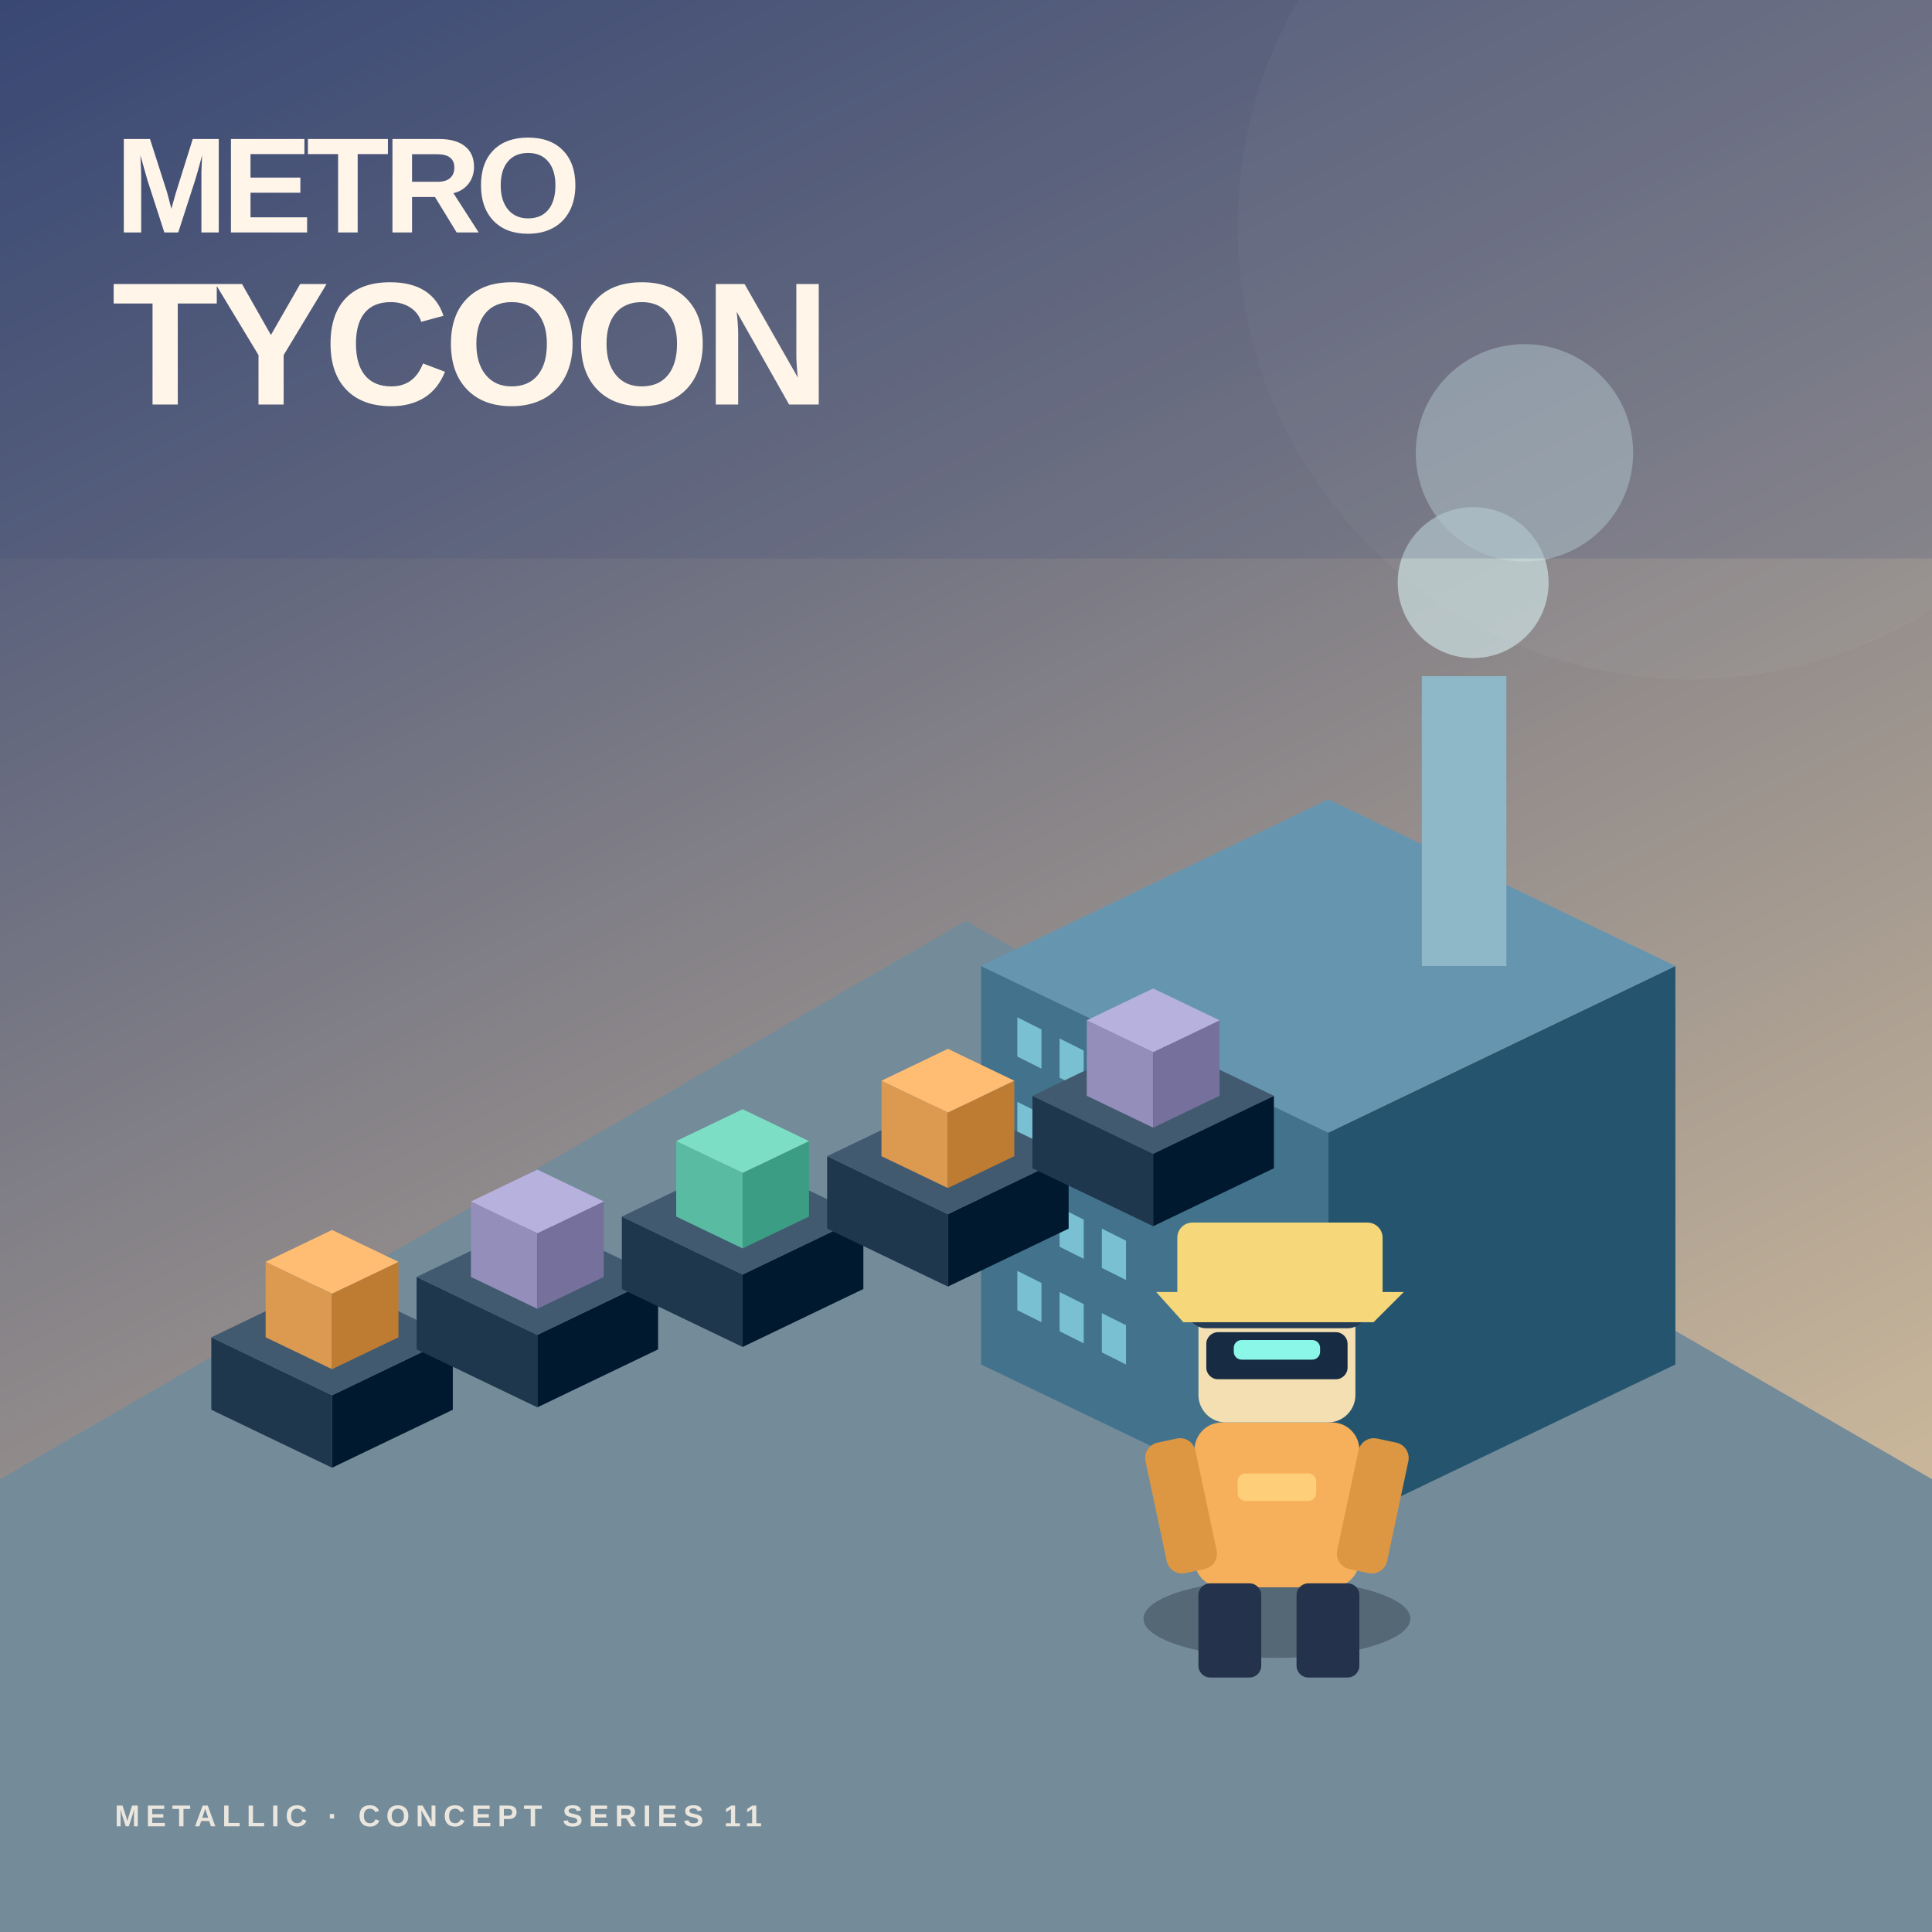
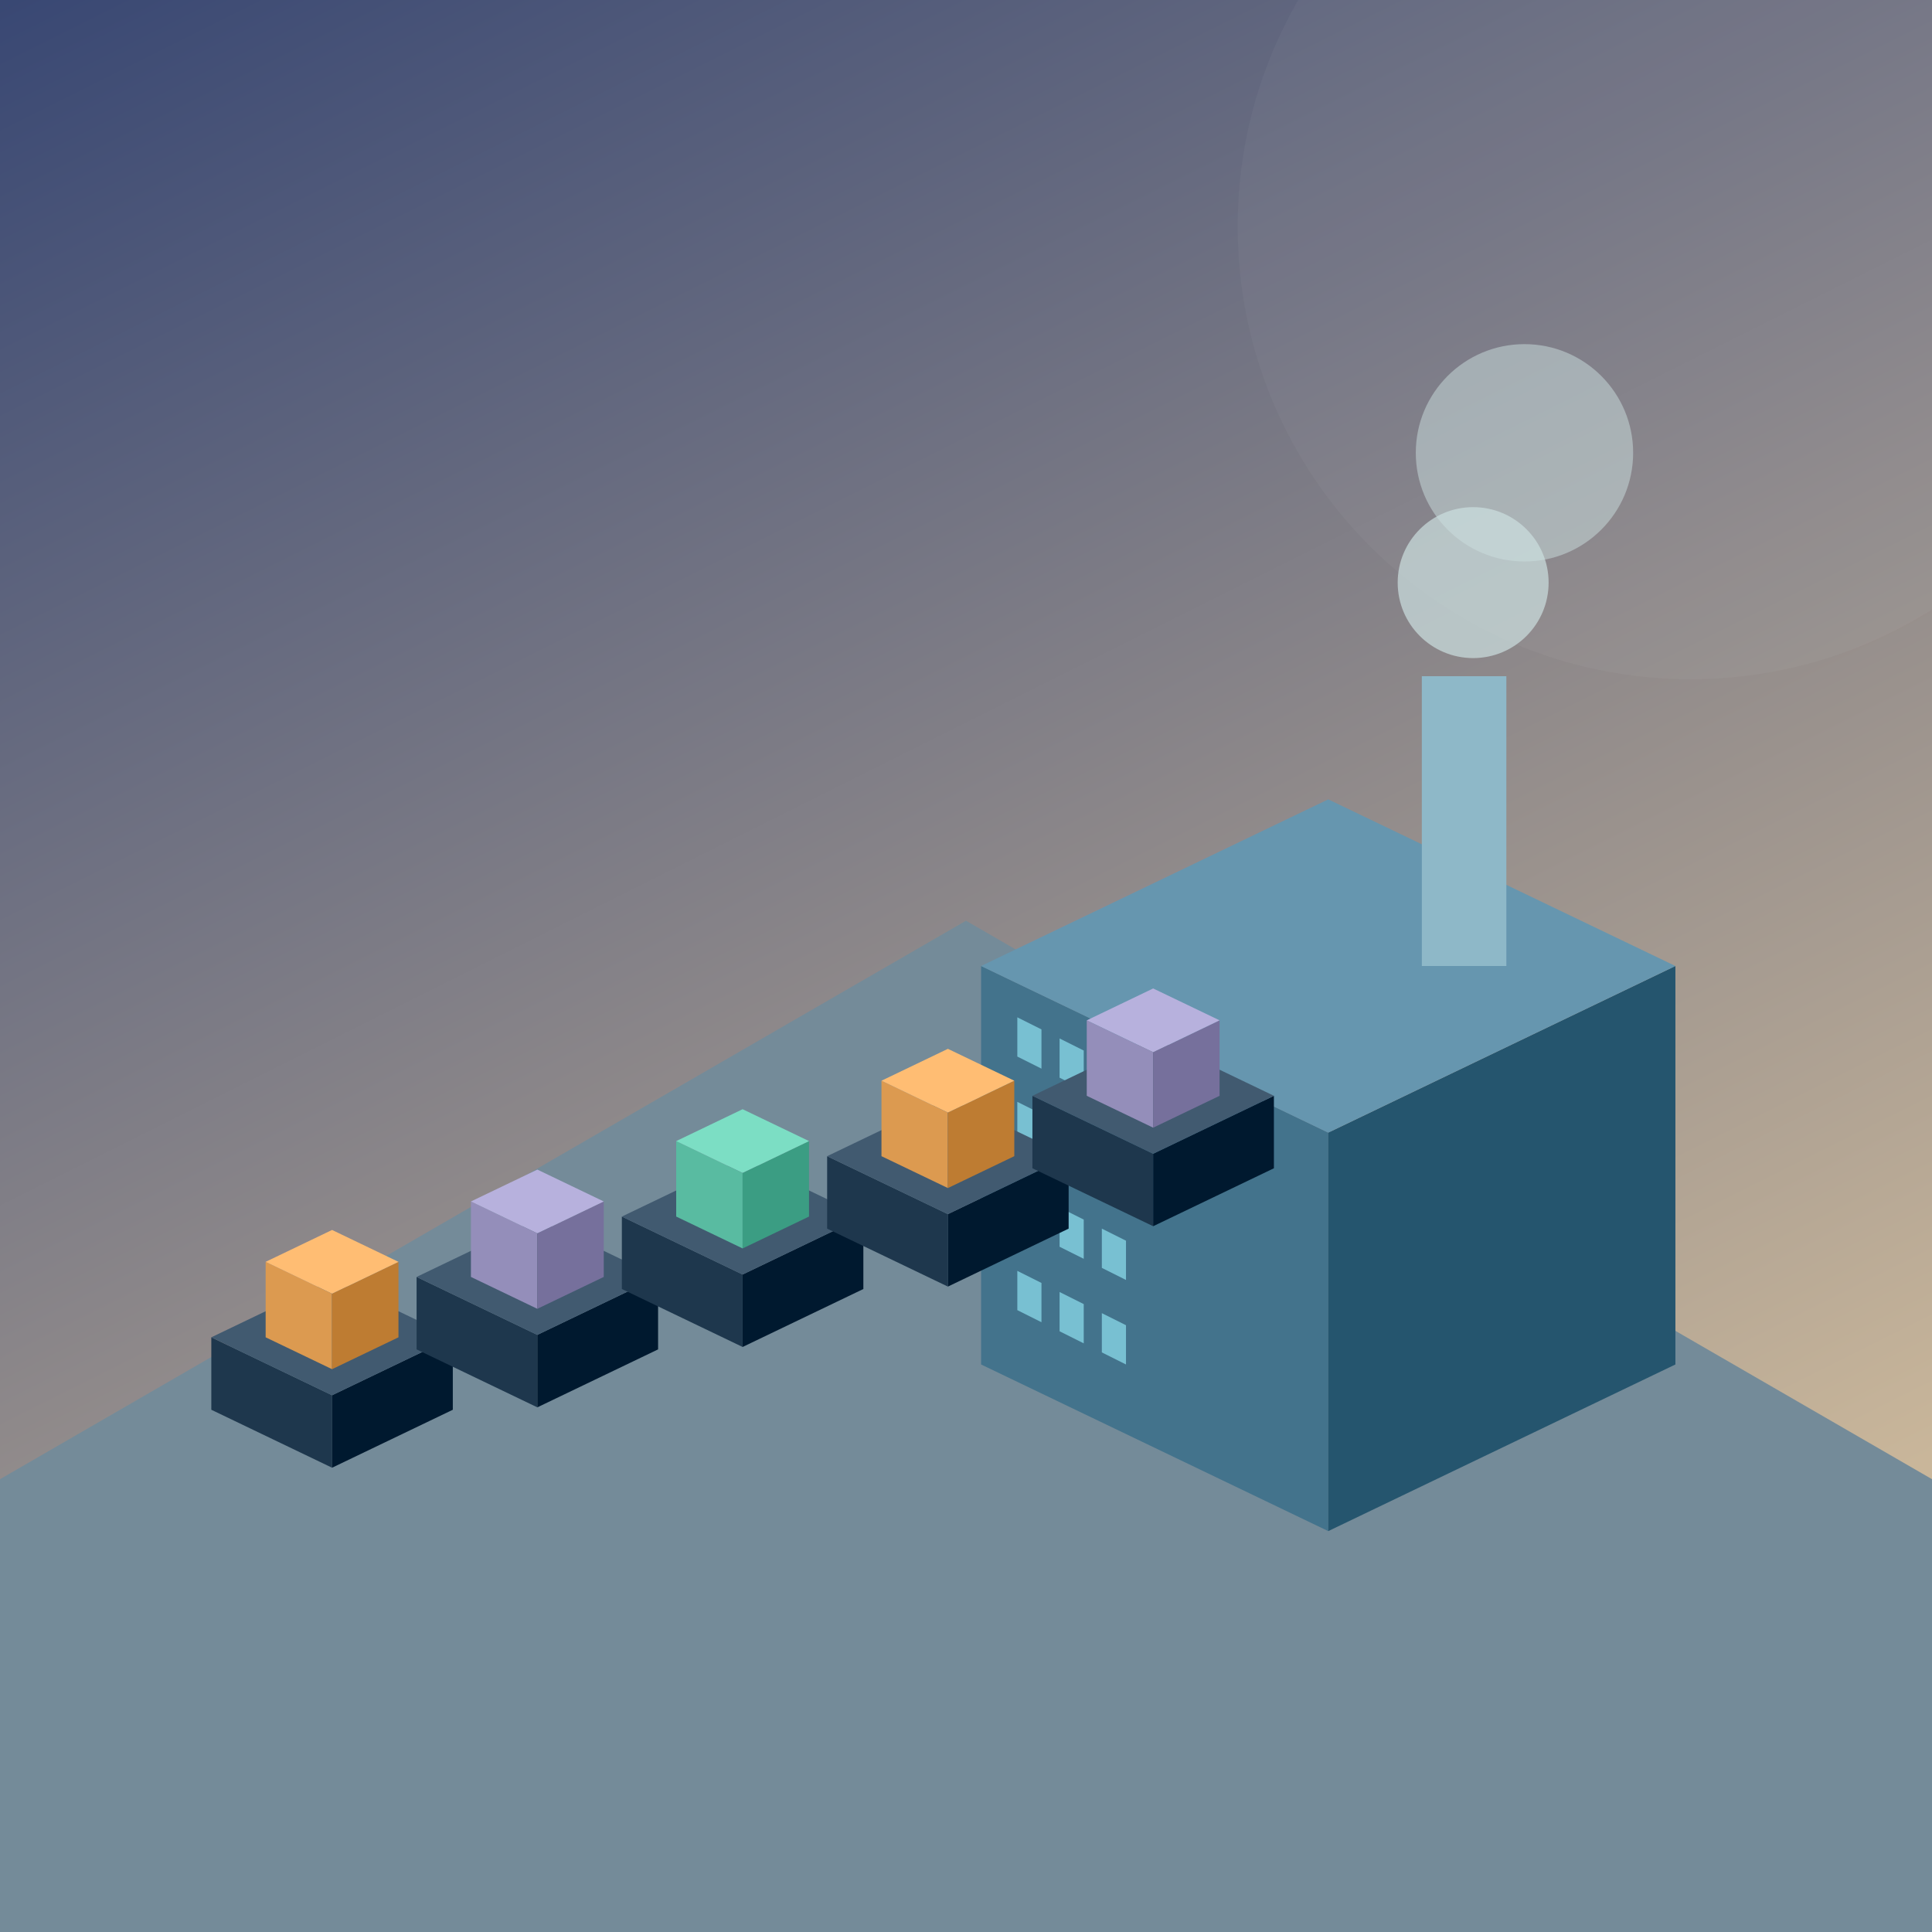
<svg xmlns="http://www.w3.org/2000/svg" viewBox="0 0 640 640" width="640" height="640">
  <defs>
    <linearGradient id="sky" x2=".5" y2="1">
      <stop stop-color="#384773" />
      <stop offset="1" stop-color="#c9b69a" />
    </linearGradient>
    <radialGradient id="portal">
      <stop stop-color="#ffd1fb" />
      <stop offset=".5" stop-color="#b08cf7" />
      <stop offset="1" stop-color="#6052b1" />
    </radialGradient>
  </defs>
  <rect width="640" height="640" fill="url(#sky)" />
  <circle cx="560" cy="75" r="150" fill="#ffffff" opacity=".035" />
  <polygon points="0,490 320,305 640,490 640,640 0,640" fill="#748b99" />
  <polygon points="325,320 440,375.2 440,507.2 325,452" fill="#43738c" />
  <polygon points="440,375.2 555,320 555,452 440,507.2" fill="#25556e" />
  <polygon points="440,264.8 555,320 440,375.2 325,320" fill="#6696af" />
  <polygon points="337,337 345,341 345,354 337,350" fill="#8ee1ef" opacity=".7" />
  <polygon points="351,344 359,348 359,361 351,357" fill="#8ee1ef" opacity=".7" />
  <polygon points="365,351 373,355 373,368 365,364" fill="#8ee1ef" opacity=".7" />
  <polygon points="337,365 345,369 345,382 337,378" fill="#8ee1ef" opacity=".7" />
  <polygon points="351,372 359,376 359,389 351,385" fill="#8ee1ef" opacity=".7" />
  <polygon points="365,379 373,383 373,396 365,392" fill="#8ee1ef" opacity=".7" />
  <polygon points="337,393 345,397 345,410 337,406" fill="#8ee1ef" opacity=".7" />
  <polygon points="351,400 359,404 359,417 351,413" fill="#8ee1ef" opacity=".7" />
  <polygon points="365,407 373,411 373,424 365,420" fill="#8ee1ef" opacity=".7" />
  <polygon points="337,421 345,425 345,438 337,434" fill="#8ee1ef" opacity=".7" />
  <polygon points="351,428 359,432 359,445 351,441" fill="#8ee1ef" opacity=".7" />
  <polygon points="365,435 373,439 373,452 365,448" fill="#8ee1ef" opacity=".7" />
  <rect x="471" y="224" width="28" height="96" rx="0" fill="#8eb8c8" />
  <circle cx="488" cy="193" r="25" fill="#ccdfdf" opacity=".7" />
  <circle cx="505" cy="150" r="36" fill="#ccdfdf" opacity=".5" />
  <polygon points="70,443 110,462.2 110,486.2 70,467" fill="#1e374d" />
  <polygon points="110,462.2 150,443 150,467 110,486.2" fill="#00192f" />
  <polygon points="110,423.8 150,443 110,462.2 70,443" fill="#415a70" />
  <polygon points="88,418 110,428.56 110,453.56 88,443" fill="#dc9a50" />
  <polygon points="110,428.56 132,418 132,443 110,453.56" fill="#be7c32" />
  <polygon points="110,407.44 132,418 110,428.56 88,418" fill="#ffbd73" />
  <polygon points="138,423 178,442.2 178,466.2 138,447" fill="#1e374d" />
  <polygon points="178,442.2 218,423 218,447 178,466.2" fill="#00192f" />
  <polygon points="178,403.8 218,423 178,442.2 138,423" fill="#415a70" />
  <polygon points="156,398 178,408.56 178,433.56 156,423" fill="#948eba" />
  <polygon points="178,408.56 200,398 200,423 178,433.56" fill="#76709c" />
  <polygon points="178,387.44 200,398 178,408.56 156,398" fill="#b7b1dd" />
  <polygon points="206,403 246,422.2 246,446.2 206,427" fill="#1e374d" />
  <polygon points="246,422.2 286,403 286,427 246,446.2" fill="#00192f" />
  <polygon points="246,383.8 286,403 246,422.2 206,403" fill="#415a70" />
  <polygon points="224,378 246,388.56 246,413.56 224,403" fill="#59bba1" />
  <polygon points="246,388.56 268,378 268,403 246,413.56" fill="#3b9d83" />
  <polygon points="246,367.44 268,378 246,388.56 224,378" fill="#7cdec4" />
  <polygon points="274,383 314,402.2 314,426.2 274,407" fill="#1e374d" />
  <polygon points="314,402.2 354,383 354,407 314,426.2" fill="#00192f" />
  <polygon points="314,363.8 354,383 314,402.2 274,383" fill="#415a70" />
  <polygon points="292,358 314,368.56 314,393.56 292,383" fill="#dc9a50" />
  <polygon points="314,368.56 336,358 336,383 314,393.56" fill="#be7c32" />
  <polygon points="314,347.44 336,358 314,368.56 292,358" fill="#ffbd73" />
  <polygon points="342,363 382,382.2 382,406.2 342,387" fill="#1e374d" />
  <polygon points="382,382.2 422,363 422,387 382,406.2" fill="#00192f" />
  <polygon points="382,343.8 422,363 382,382.2 342,363" fill="#415a70" />
  <polygon points="360,338 382,348.56 382,373.56 360,363" fill="#948eba" />
  <polygon points="382,348.56 404,338 404,363 382,373.56" fill="#76709c" />
  <polygon points="382,327.44 404,338 382,348.56 360,338" fill="#b7b1dd" />
-   <g transform="translate(423 466) scale(1.3)">
-     <ellipse cx="0" cy="54" rx="34" ry="10" fill="#091324" opacity=".3" />
-     <rect x="-21" y="4" width="42" height="42" rx="7" fill="#f6b05b" />
-     <rect x="-20" y="45" width="16" height="24" rx="3" fill="#24324c" />
-     <rect x="5" y="45" width="16" height="24" rx="3" fill="#24324c" />
-     <g transform="rotate(-12 -20 10)">
-       <rect x="-34" y="7" width="13" height="34" rx="4" fill="#dd9742" />
-     </g>
-     <g transform="rotate(12 20 10)">
-       <rect x="21" y="7" width="13" height="34" rx="4" fill="#dd9742" />
-     </g>
-     <rect x="-20" y="-31" width="40" height="35" rx="7" fill="#f3dfb1" />
-     <rect x="-23" y="-35" width="46" height="15" rx="5" fill="#233b55" />
-     <rect x="-18" y="-19" width="36" height="12" rx="3" fill="#172b43" />
-     <rect x="-11" y="-17" width="22" height="5" rx="2" fill="#8af7e8" />
-     <rect x="-10" y="17" width="20" height="7" rx="2" fill="#ffce79" />
-   </g>
-   <rect x="390" y="405" width="68" height="30" rx="5" fill="#f6d87b" />
-   <polygon points="383,428 465,428 455,438 392,438" fill="#f6d87b" />
-   <rect width="640" height="185" fill="#384773" opacity=".18" />
-   <g fill="#fff6e9" font-family="Segoe UI,Arial,sans-serif" font-weight="950" letter-spacing="-2">
-     <text x="38" y="77" font-size="45">METRO</text>
-     <text x="37" y="134" font-size="58">TYCOON</text>
-   </g>
-   <g font-family="Segoe UI,Arial,sans-serif" font-weight="700" letter-spacing="2" font-size="10" fill="#fff6e9" opacity=".85">
-     <text x="38" y="605">METALLIC · CONCEPT SERIES 11</text>
-   </g>
</svg>
